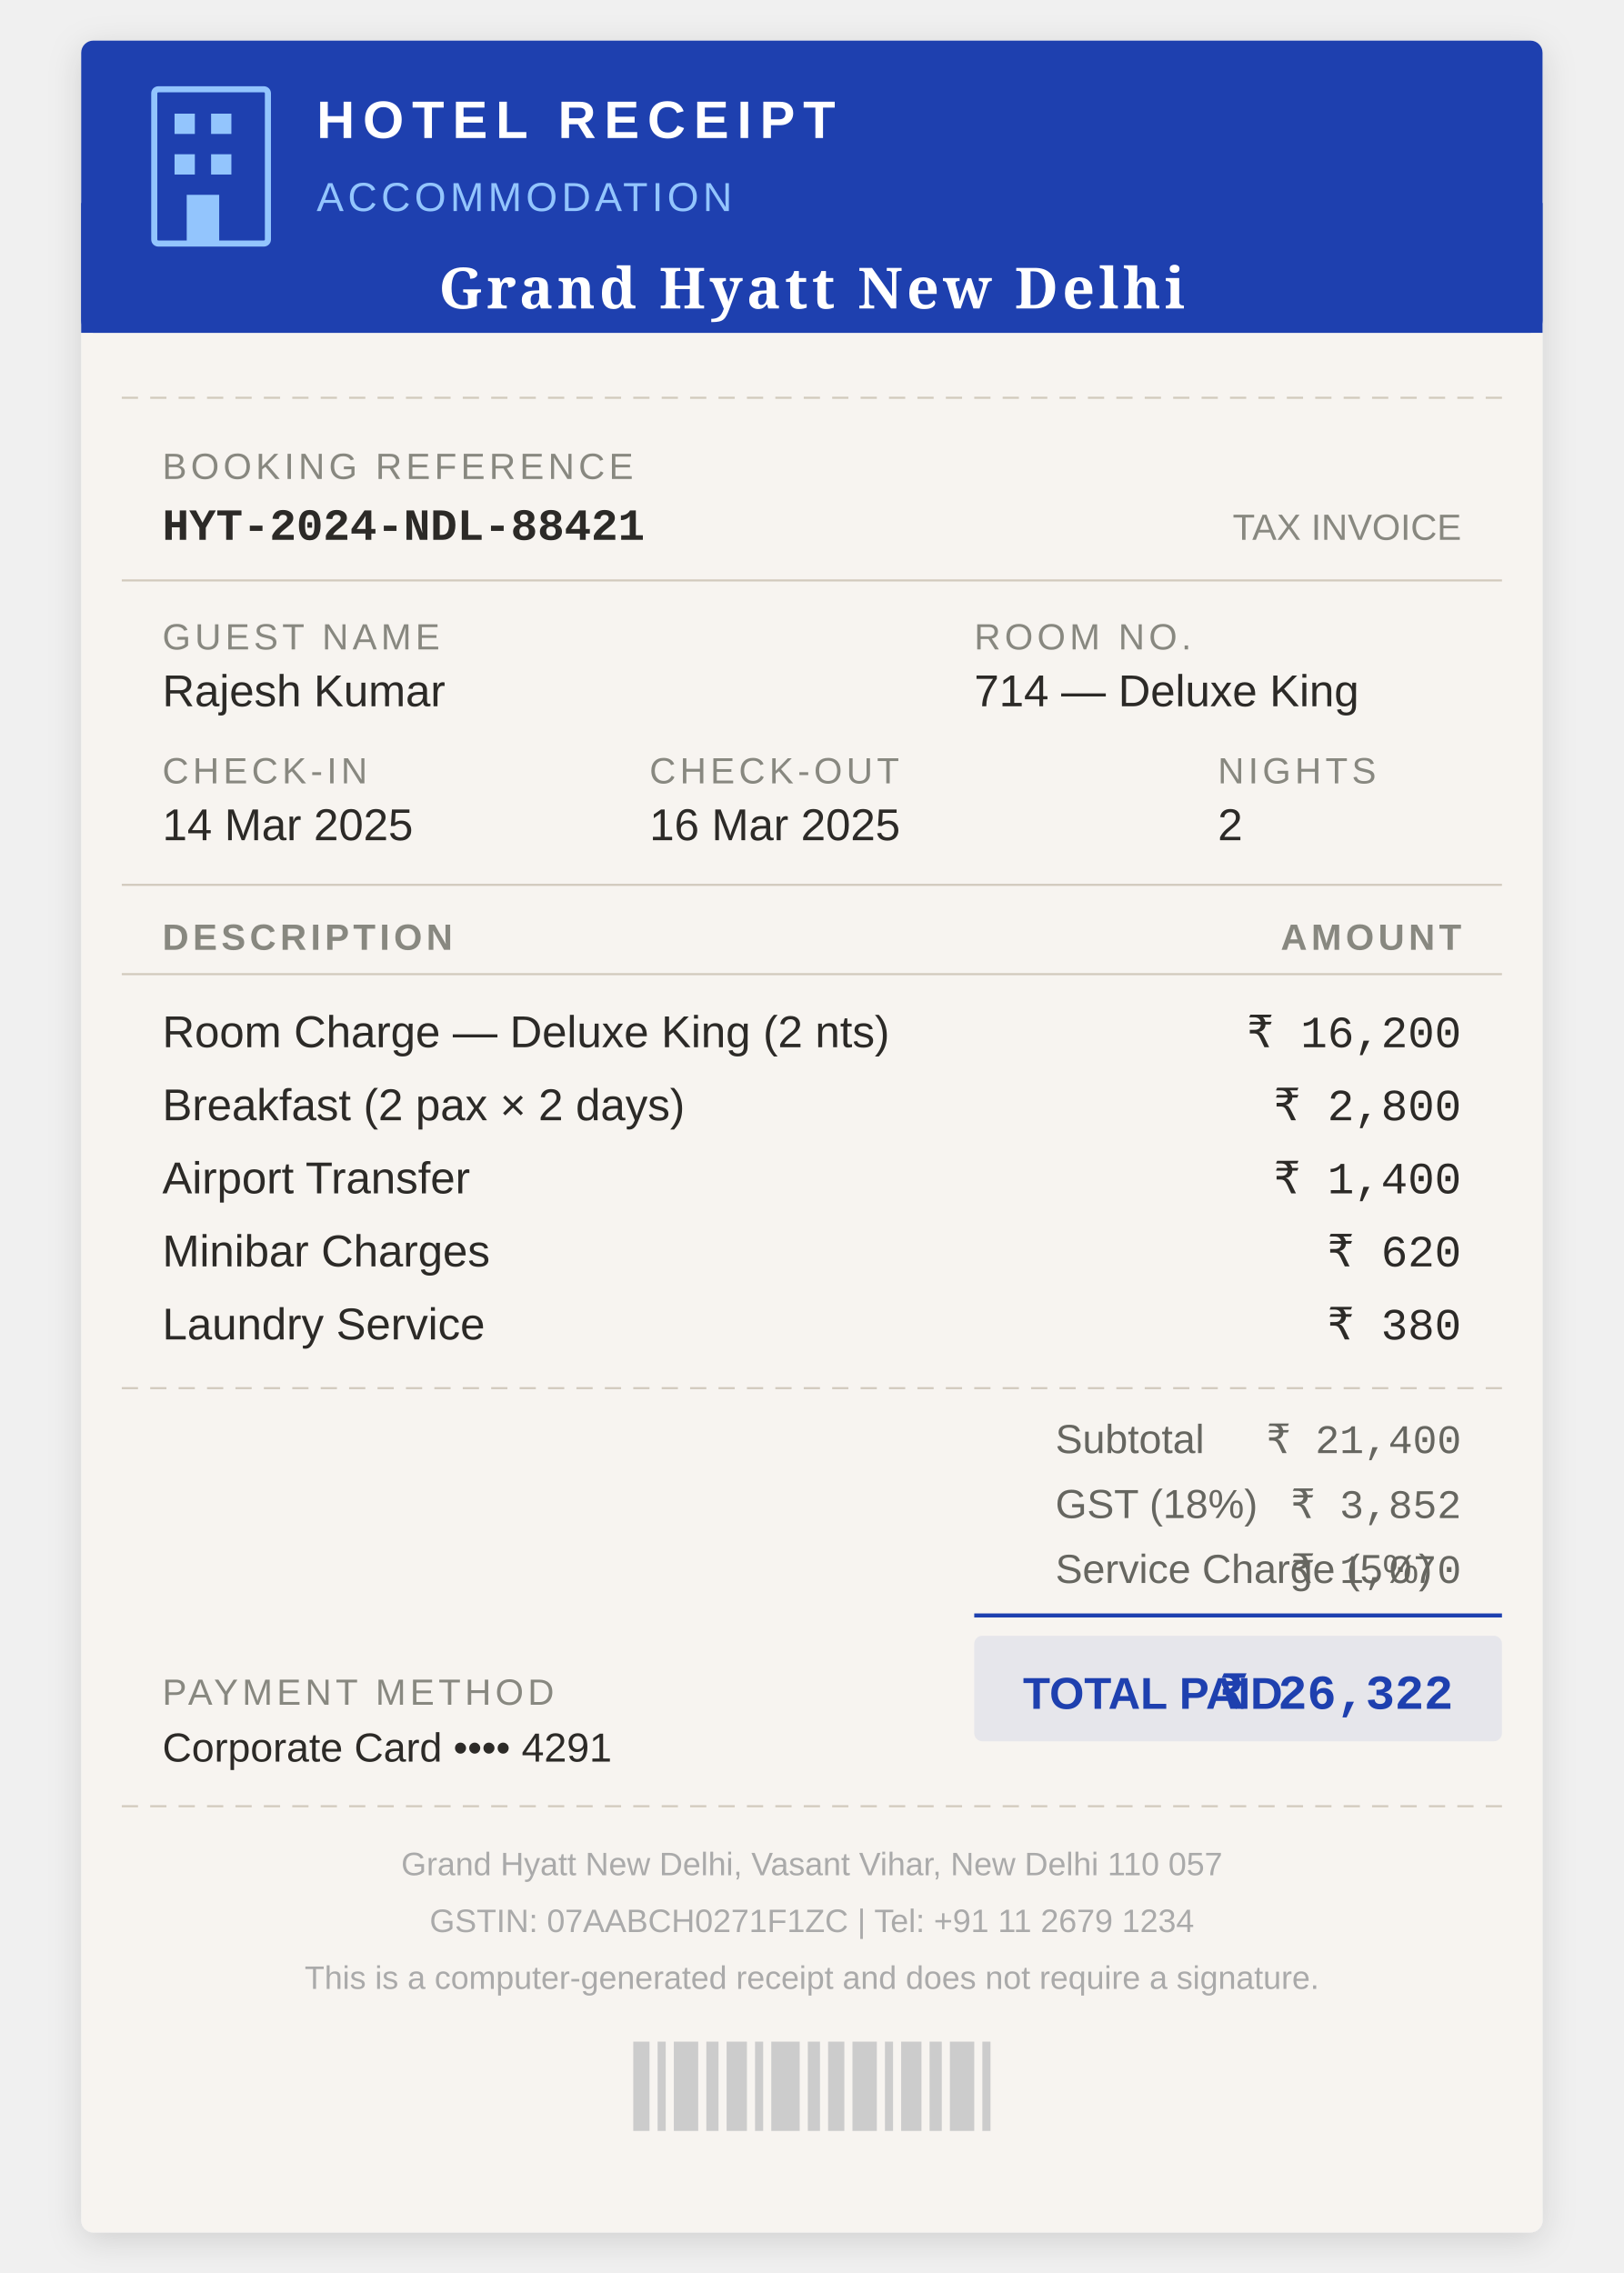
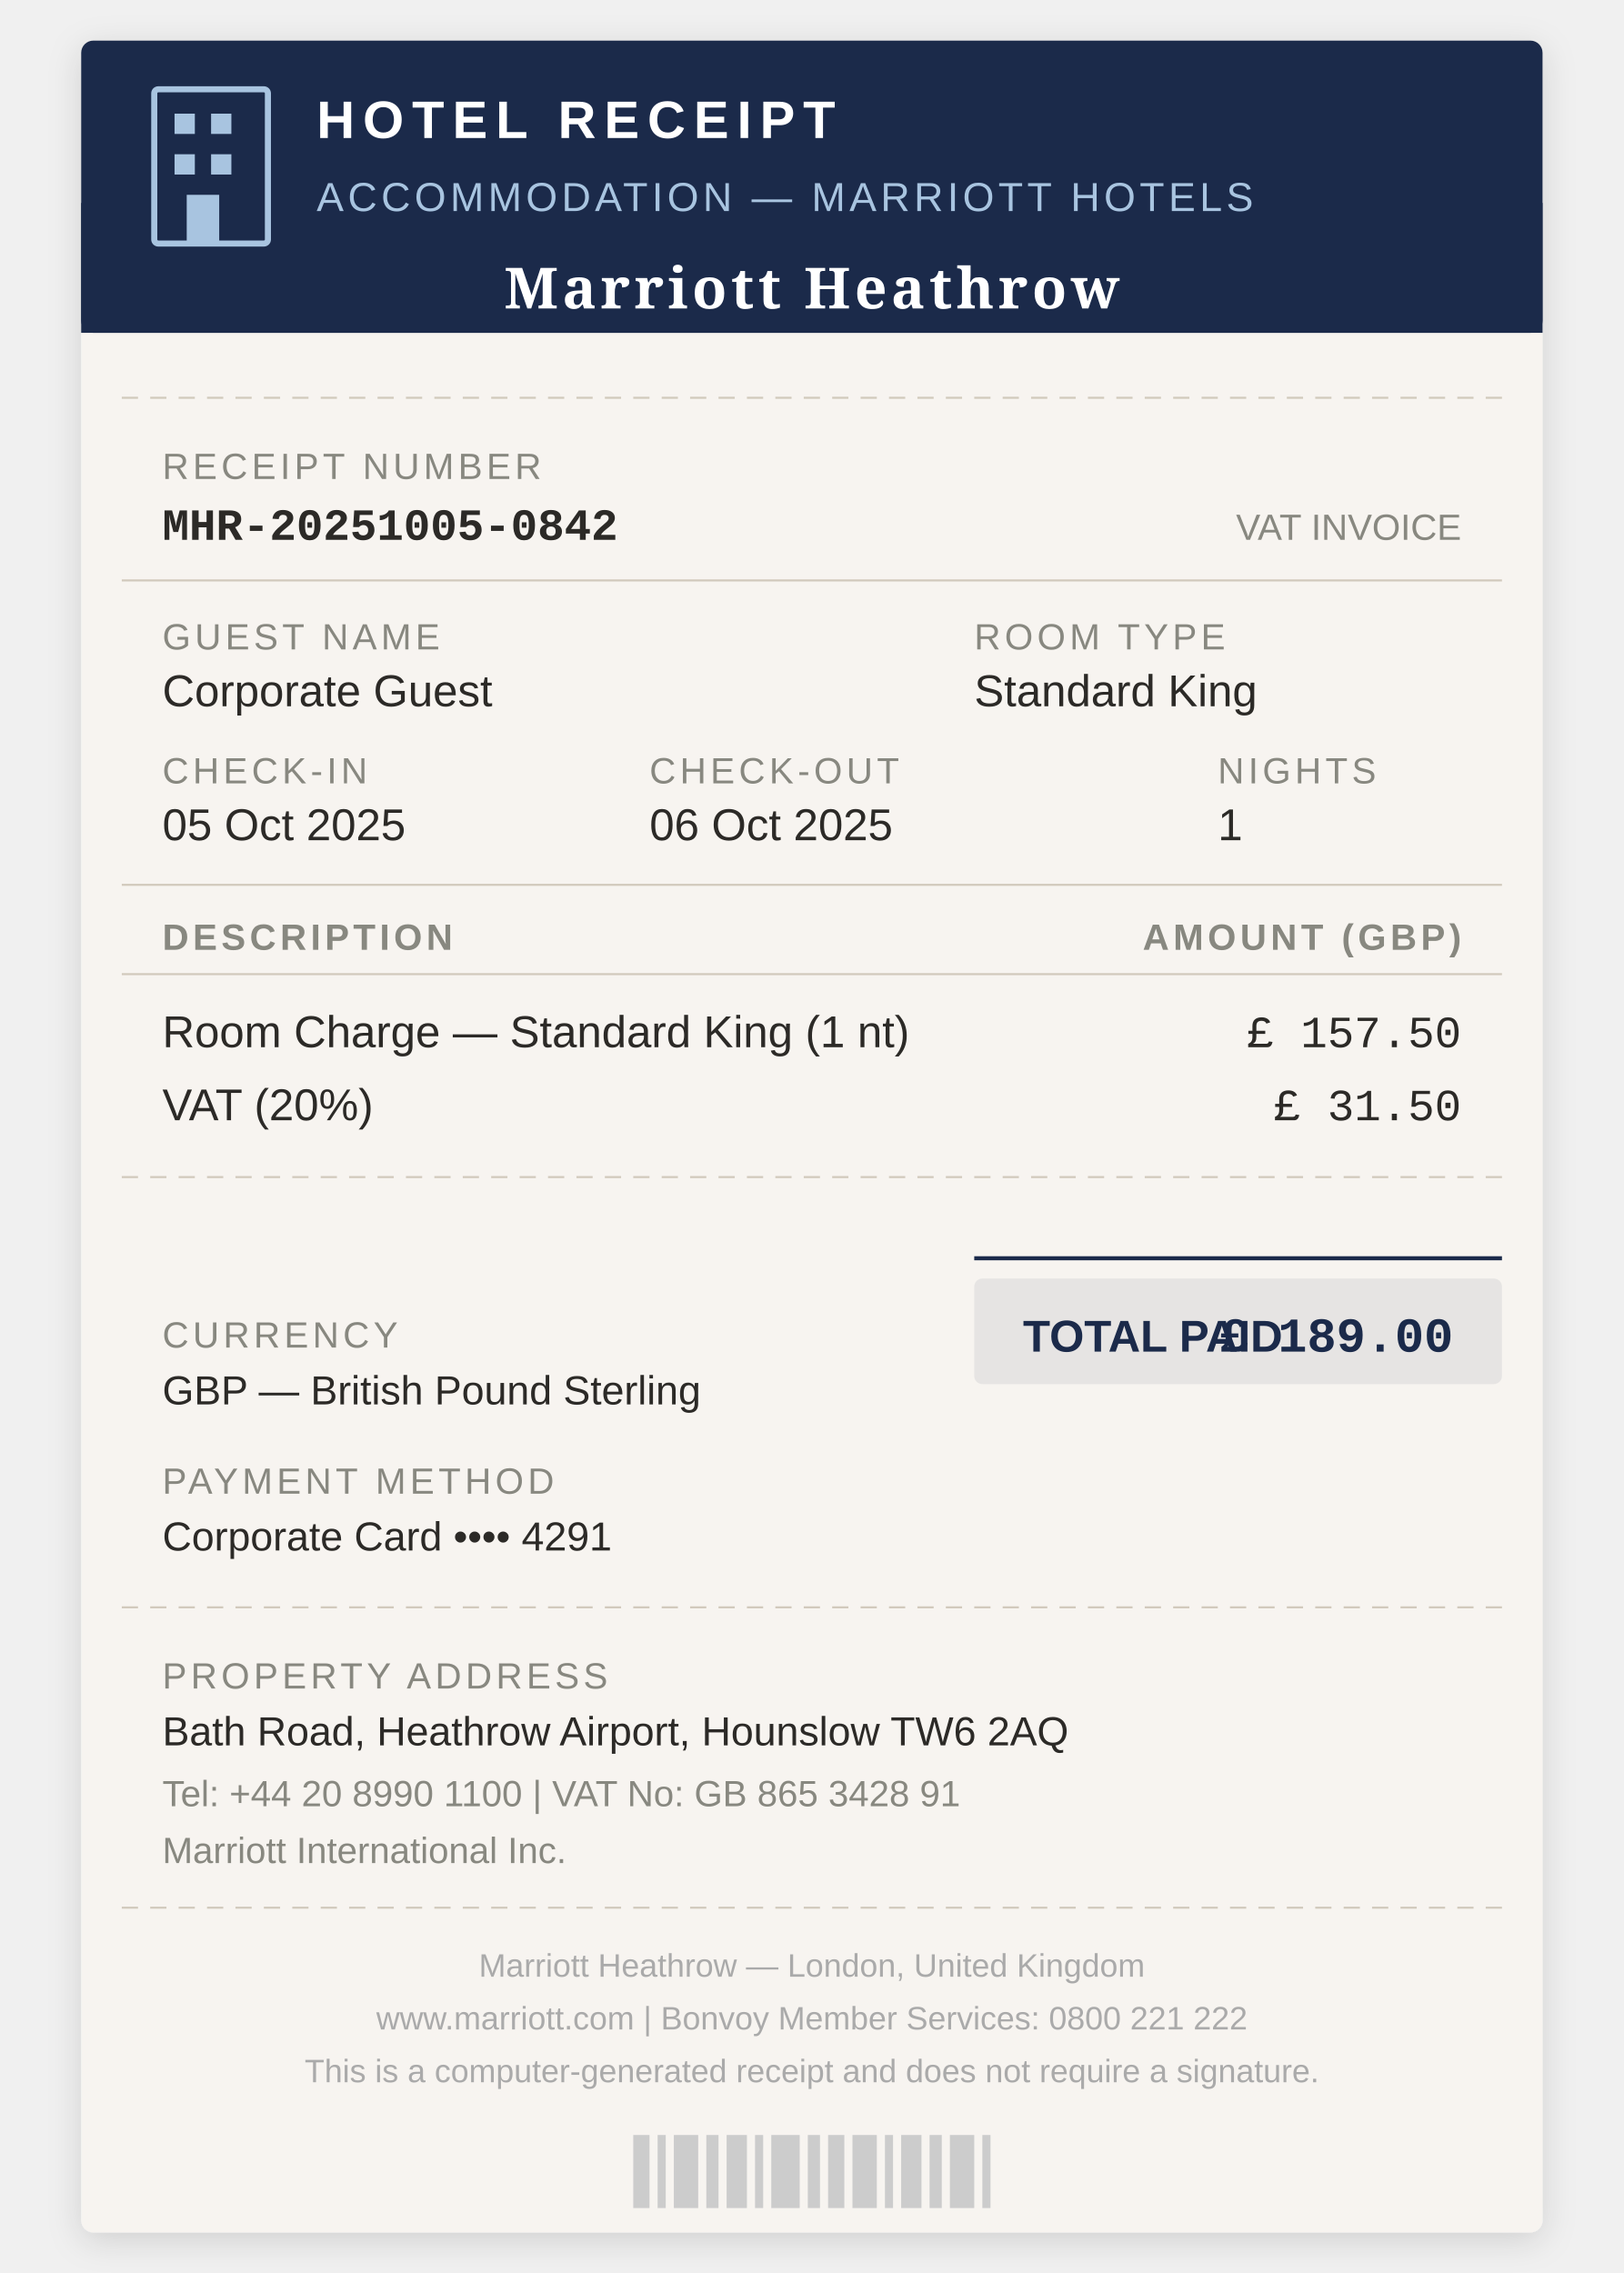
<svg xmlns="http://www.w3.org/2000/svg" width="400" height="560" viewBox="0 0 400 560">
  <defs>
    <filter id="paper-shadow">
      <feDropShadow dx="0" dy="2" stdDeviation="4" flood-color="#00000022" />
    </filter>
-     <filter id="noise">
-       <feTurbulence type="fractalNoise" baseFrequency="0.9" numOctaves="4" result="noise" />
-       <feColorMatrix type="saturate" values="0" in="noise" result="grayNoise" />
-       <feBlend in="SourceGraphic" in2="grayNoise" mode="multiply" result="blended" />
-       <feComposite in="blended" in2="SourceGraphic" operator="in" />
-     </filter>
  </defs>
  <rect x="20" y="10" width="360" height="540" rx="3" ry="3" fill="#F9F7F4" filter="url(#paper-shadow)" />
  <rect x="20" y="10" width="360" height="540" rx="3" ry="3" fill="#EDE8E0" opacity="0.18" />
-   <rect x="20" y="10" width="360" height="72" rx="3" ry="3" fill="#1E40AF" />
-   <rect x="20" y="50" width="360" height="32" fill="#1E40AF" />
-   <rect x="38" y="22" width="28" height="38" rx="1" fill="none" stroke="#93C5FD" stroke-width="1.5" />
-   <rect x="43" y="28" width="5" height="5" fill="#93C5FD" />
-   <rect x="52" y="28" width="5" height="5" fill="#93C5FD" />
-   <rect x="43" y="38" width="5" height="5" fill="#93C5FD" />
-   <rect x="52" y="38" width="5" height="5" fill="#93C5FD" />
-   <rect x="46" y="48" width="8" height="12" fill="#93C5FD" />
+   <rect x="20" y="10" width="360" height="72" rx="3" ry="3" fill="#1B2A4A" />
+   <rect x="20" y="50" width="360" height="32" fill="#1B2A4A" />
+   <rect x="38" y="22" width="28" height="38" rx="1" fill="none" stroke="#A8C4E0" stroke-width="1.5" />
+   <rect x="43" y="28" width="5" height="5" fill="#A8C4E0" />
+   <rect x="52" y="28" width="5" height="5" fill="#A8C4E0" />
+   <rect x="43" y="38" width="5" height="5" fill="#A8C4E0" />
+   <rect x="52" y="38" width="5" height="5" fill="#A8C4E0" />
+   <rect x="46" y="48" width="8" height="12" fill="#A8C4E0" />
  <text x="78" y="34" font-family="'Arial', sans-serif" font-size="13" font-weight="700" fill="#FFFFFF" letter-spacing="2">HOTEL RECEIPT</text>
-   <text x="78" y="52" font-family="'Arial', sans-serif" font-size="10" fill="#93C5FD" letter-spacing="1">ACCOMMODATION</text>
-   <text x="200" y="76" font-family="'Georgia', serif" font-size="14" font-weight="700" fill="#FFFFFF" text-anchor="middle" letter-spacing="1">Grand Hyatt New Delhi</text>
+   <text x="78" y="52" font-family="'Arial', sans-serif" font-size="10" fill="#A8C4E0" letter-spacing="1">ACCOMMODATION — MARRIOTT HOTELS</text>
+   <text x="200" y="76" font-family="'Georgia', serif" font-size="14" font-weight="700" fill="#FFFFFF" text-anchor="middle" letter-spacing="1">Marriott Heathrow</text>
  <line x1="30" y1="98" x2="370" y2="98" stroke="#D1C9BC" stroke-width="0.5" stroke-dasharray="4,3" />
-   <text x="40" y="118" font-family="'Arial', sans-serif" font-size="9" fill="#888880" letter-spacing="1">BOOKING REFERENCE</text>
-   <text x="40" y="133" font-family="'Courier New', monospace" font-size="11" font-weight="700" fill="#2C2A27">HYT-2024-NDL-88421</text>
-   <text x="360" y="133" font-family="'Arial', sans-serif" font-size="9" fill="#888880" text-anchor="end">TAX INVOICE</text>
+   <text x="40" y="118" font-family="'Arial', sans-serif" font-size="9" fill="#888880" letter-spacing="1">RECEIPT NUMBER</text>
+   <text x="40" y="133" font-family="'Courier New', monospace" font-size="11" font-weight="700" fill="#2C2A27">MHR-20251005-0842</text>
+   <text x="360" y="133" font-family="'Arial', sans-serif" font-size="9" fill="#888880" text-anchor="end">VAT INVOICE</text>
  <line x1="30" y1="143" x2="370" y2="143" stroke="#D1C9BC" stroke-width="0.5" />
  <text x="40" y="160" font-family="'Arial', sans-serif" font-size="9" fill="#888880" letter-spacing="1">GUEST NAME</text>
-   <text x="40" y="174" font-family="'Arial', sans-serif" font-size="11" fill="#2C2A27">Rajesh Kumar</text>
-   <text x="240" y="160" font-family="'Arial', sans-serif" font-size="9" fill="#888880" letter-spacing="1">ROOM NO.</text>
-   <text x="240" y="174" font-family="'Arial', sans-serif" font-size="11" fill="#2C2A27">714 — Deluxe King</text>
+   <text x="40" y="174" font-family="'Arial', sans-serif" font-size="11" fill="#2C2A27">Corporate Guest</text>
+   <text x="240" y="160" font-family="'Arial', sans-serif" font-size="9" fill="#888880" letter-spacing="1">ROOM TYPE</text>
+   <text x="240" y="174" font-family="'Arial', sans-serif" font-size="11" fill="#2C2A27">Standard King</text>
  <text x="40" y="193" font-family="'Arial', sans-serif" font-size="9" fill="#888880" letter-spacing="1">CHECK-IN</text>
-   <text x="40" y="207" font-family="'Arial', sans-serif" font-size="11" fill="#2C2A27">14 Mar 2025</text>
+   <text x="40" y="207" font-family="'Arial', sans-serif" font-size="11" fill="#2C2A27">05 Oct 2025</text>
  <text x="160" y="193" font-family="'Arial', sans-serif" font-size="9" fill="#888880" letter-spacing="1">CHECK-OUT</text>
-   <text x="160" y="207" font-family="'Arial', sans-serif" font-size="11" fill="#2C2A27">16 Mar 2025</text>
+   <text x="160" y="207" font-family="'Arial', sans-serif" font-size="11" fill="#2C2A27">06 Oct 2025</text>
  <text x="300" y="193" font-family="'Arial', sans-serif" font-size="9" fill="#888880" letter-spacing="1">NIGHTS</text>
-   <text x="300" y="207" font-family="'Arial', sans-serif" font-size="11" fill="#2C2A27">2</text>
+   <text x="300" y="207" font-family="'Arial', sans-serif" font-size="11" fill="#2C2A27">1</text>
  <line x1="30" y1="218" x2="370" y2="218" stroke="#D1C9BC" stroke-width="0.5" />
  <text x="40" y="234" font-family="'Arial', sans-serif" font-size="9" font-weight="700" fill="#888880" letter-spacing="1">DESCRIPTION</text>
-   <text x="360" y="234" font-family="'Arial', sans-serif" font-size="9" font-weight="700" fill="#888880" text-anchor="end" letter-spacing="1">AMOUNT</text>
+   <text x="360" y="234" font-family="'Arial', sans-serif" font-size="9" font-weight="700" fill="#888880" text-anchor="end" letter-spacing="1">AMOUNT (GBP)</text>
  <line x1="30" y1="240" x2="370" y2="240" stroke="#D1C9BC" stroke-width="0.5" />
-   <text x="40" y="258" font-family="'Arial', sans-serif" font-size="11" fill="#2C2A27">Room Charge — Deluxe King (2 nts)</text>
-   <text x="360" y="258" font-family="'Courier New', monospace" font-size="11" fill="#2C2A27" text-anchor="end">₹ 16,200</text>
-   <text x="40" y="276" font-family="'Arial', sans-serif" font-size="11" fill="#2C2A27">Breakfast (2 pax × 2 days)</text>
-   <text x="360" y="276" font-family="'Courier New', monospace" font-size="11" fill="#2C2A27" text-anchor="end">₹  2,800</text>
-   <text x="40" y="294" font-family="'Arial', sans-serif" font-size="11" fill="#2C2A27">Airport Transfer</text>
-   <text x="360" y="294" font-family="'Courier New', monospace" font-size="11" fill="#2C2A27" text-anchor="end">₹  1,400</text>
-   <text x="40" y="312" font-family="'Arial', sans-serif" font-size="11" fill="#2C2A27">Minibar Charges</text>
-   <text x="360" y="312" font-family="'Courier New', monospace" font-size="11" fill="#2C2A27" text-anchor="end">₹    620</text>
-   <text x="40" y="330" font-family="'Arial', sans-serif" font-size="11" fill="#2C2A27">Laundry Service</text>
-   <text x="360" y="330" font-family="'Courier New', monospace" font-size="11" fill="#2C2A27" text-anchor="end">₹    380</text>
-   <line x1="30" y1="342" x2="370" y2="342" stroke="#D1C9BC" stroke-width="0.5" stroke-dasharray="4,3" />
-   <text x="260" y="358" font-family="'Arial', sans-serif" font-size="10" fill="#666660">Subtotal</text>
-   <text x="360" y="358" font-family="'Courier New', monospace" font-size="10" fill="#666660" text-anchor="end">₹ 21,400</text>
-   <text x="260" y="374" font-family="'Arial', sans-serif" font-size="10" fill="#666660">GST (18%)</text>
-   <text x="360" y="374" font-family="'Courier New', monospace" font-size="10" fill="#666660" text-anchor="end">₹  3,852</text>
-   <text x="260" y="390" font-family="'Arial', sans-serif" font-size="10" fill="#666660">Service Charge (5%)</text>
-   <text x="360" y="390" font-family="'Courier New', monospace" font-size="10" fill="#666660" text-anchor="end">₹  1,070</text>
-   <line x1="240" y1="398" x2="370" y2="398" stroke="#1E40AF" stroke-width="1" />
-   <rect x="240" y="403" width="130" height="26" rx="2" fill="#1E40AF" opacity="0.08" />
-   <text x="252" y="421" font-family="'Arial', sans-serif" font-size="11" font-weight="700" fill="#1E40AF">TOTAL PAID</text>
-   <text x="358" y="421" font-family="'Courier New', monospace" font-size="12" font-weight="700" fill="#1E40AF" text-anchor="end">₹ 26,322</text>
-   <text x="40" y="420" font-family="'Arial', sans-serif" font-size="9" fill="#888880" letter-spacing="1">PAYMENT METHOD</text>
-   <text x="40" y="434" font-family="'Arial', sans-serif" font-size="10" fill="#2C2A27">Corporate Card •••• 4291</text>
-   <line x1="30" y1="445" x2="370" y2="445" stroke="#D1C9BC" stroke-width="0.5" stroke-dasharray="4,3" />
-   <text x="200" y="462" font-family="'Arial', sans-serif" font-size="8" fill="#AAAAAA" text-anchor="middle">Grand Hyatt New Delhi, Vasant Vihar, New Delhi 110 057</text>
-   <text x="200" y="476" font-family="'Arial', sans-serif" font-size="8" fill="#AAAAAA" text-anchor="middle">GSTIN: 07AABCH0271F1ZC  |  Tel: +91 11 2679 1234</text>
-   <text x="200" y="490" font-family="'Arial', sans-serif" font-size="8" fill="#AAAAAA" text-anchor="middle">This is a computer-generated receipt and does not require a signature.</text>
-   <rect x="156" y="503" width="4" height="22" fill="#CCCCCC" />
-   <rect x="162" y="503" width="2" height="22" fill="#CCCCCC" />
-   <rect x="166" y="503" width="6" height="22" fill="#CCCCCC" />
-   <rect x="174" y="503" width="3" height="22" fill="#CCCCCC" />
-   <rect x="179" y="503" width="5" height="22" fill="#CCCCCC" />
-   <rect x="186" y="503" width="2" height="22" fill="#CCCCCC" />
-   <rect x="190" y="503" width="7" height="22" fill="#CCCCCC" />
-   <rect x="199" y="503" width="3" height="22" fill="#CCCCCC" />
-   <rect x="204" y="503" width="4" height="22" fill="#CCCCCC" />
-   <rect x="210" y="503" width="6" height="22" fill="#CCCCCC" />
-   <rect x="218" y="503" width="2" height="22" fill="#CCCCCC" />
-   <rect x="222" y="503" width="5" height="22" fill="#CCCCCC" />
-   <rect x="229" y="503" width="3" height="22" fill="#CCCCCC" />
-   <rect x="234" y="503" width="6" height="22" fill="#CCCCCC" />
-   <rect x="242" y="503" width="2" height="22" fill="#CCCCCC" />
+   <text x="40" y="258" font-family="'Arial', sans-serif" font-size="11" fill="#2C2A27">Room Charge — Standard King (1 nt)</text>
+   <text x="360" y="258" font-family="'Courier New', monospace" font-size="11" fill="#2C2A27" text-anchor="end">£ 157.50</text>
+   <text x="40" y="276" font-family="'Arial', sans-serif" font-size="11" fill="#2C2A27">VAT (20%)</text>
+   <text x="360" y="276" font-family="'Courier New', monospace" font-size="11" fill="#2C2A27" text-anchor="end">£  31.50</text>
+   <line x1="30" y1="290" x2="370" y2="290" stroke="#D1C9BC" stroke-width="0.5" stroke-dasharray="4,3" />
+   <line x1="240" y1="310" x2="370" y2="310" stroke="#1B2A4A" stroke-width="1" />
+   <rect x="240" y="315" width="130" height="26" rx="2" fill="#1B2A4A" opacity="0.08" />
+   <text x="252" y="333" font-family="'Arial', sans-serif" font-size="11" font-weight="700" fill="#1B2A4A">TOTAL PAID</text>
+   <text x="358" y="333" font-family="'Courier New', monospace" font-size="12" font-weight="700" fill="#1B2A4A" text-anchor="end">£ 189.00</text>
+   <text x="40" y="332" font-family="'Arial', sans-serif" font-size="9" fill="#888880" letter-spacing="1">CURRENCY</text>
+   <text x="40" y="346" font-family="'Arial', sans-serif" font-size="10" fill="#2C2A27">GBP — British Pound Sterling</text>
+   <text x="40" y="368" font-family="'Arial', sans-serif" font-size="9" fill="#888880" letter-spacing="1">PAYMENT METHOD</text>
+   <text x="40" y="382" font-family="'Arial', sans-serif" font-size="10" fill="#2C2A27">Corporate Card •••• 4291</text>
+   <line x1="30" y1="396" x2="370" y2="396" stroke="#D1C9BC" stroke-width="0.5" stroke-dasharray="4,3" />
+   <text x="40" y="416" font-family="'Arial', sans-serif" font-size="9" fill="#888880" letter-spacing="1">PROPERTY ADDRESS</text>
+   <text x="40" y="430" font-family="'Arial', sans-serif" font-size="10" fill="#2C2A27">Bath Road, Heathrow Airport, Hounslow TW6 2AQ</text>
+   <text x="40" y="445" font-family="'Arial', sans-serif" font-size="9" fill="#888880">Tel: +44 20 8990 1100  |  VAT No: GB 865 3428 91</text>
+   <text x="40" y="459" font-family="'Arial', sans-serif" font-size="9" fill="#888880">Marriott International Inc.</text>
+   <line x1="30" y1="470" x2="370" y2="470" stroke="#D1C9BC" stroke-width="0.5" stroke-dasharray="4,3" />
+   <text x="200" y="487" font-family="'Arial', sans-serif" font-size="8" fill="#AAAAAA" text-anchor="middle">Marriott Heathrow — London, United Kingdom</text>
+   <text x="200" y="500" font-family="'Arial', sans-serif" font-size="8" fill="#AAAAAA" text-anchor="middle">www.marriott.com  |  Bonvoy Member Services: 0800 221 222</text>
+   <text x="200" y="513" font-family="'Arial', sans-serif" font-size="8" fill="#AAAAAA" text-anchor="middle">This is a computer-generated receipt and does not require a signature.</text>
+   <rect x="156" y="526" width="4" height="18" fill="#CCCCCC" />
+   <rect x="162" y="526" width="2" height="18" fill="#CCCCCC" />
+   <rect x="166" y="526" width="6" height="18" fill="#CCCCCC" />
+   <rect x="174" y="526" width="3" height="18" fill="#CCCCCC" />
+   <rect x="179" y="526" width="5" height="18" fill="#CCCCCC" />
+   <rect x="186" y="526" width="2" height="18" fill="#CCCCCC" />
+   <rect x="190" y="526" width="7" height="18" fill="#CCCCCC" />
+   <rect x="199" y="526" width="3" height="18" fill="#CCCCCC" />
+   <rect x="204" y="526" width="4" height="18" fill="#CCCCCC" />
+   <rect x="210" y="526" width="6" height="18" fill="#CCCCCC" />
+   <rect x="218" y="526" width="2" height="18" fill="#CCCCCC" />
+   <rect x="222" y="526" width="5" height="18" fill="#CCCCCC" />
+   <rect x="229" y="526" width="3" height="18" fill="#CCCCCC" />
+   <rect x="234" y="526" width="6" height="18" fill="#CCCCCC" />
+   <rect x="242" y="526" width="2" height="18" fill="#CCCCCC" />
</svg>
